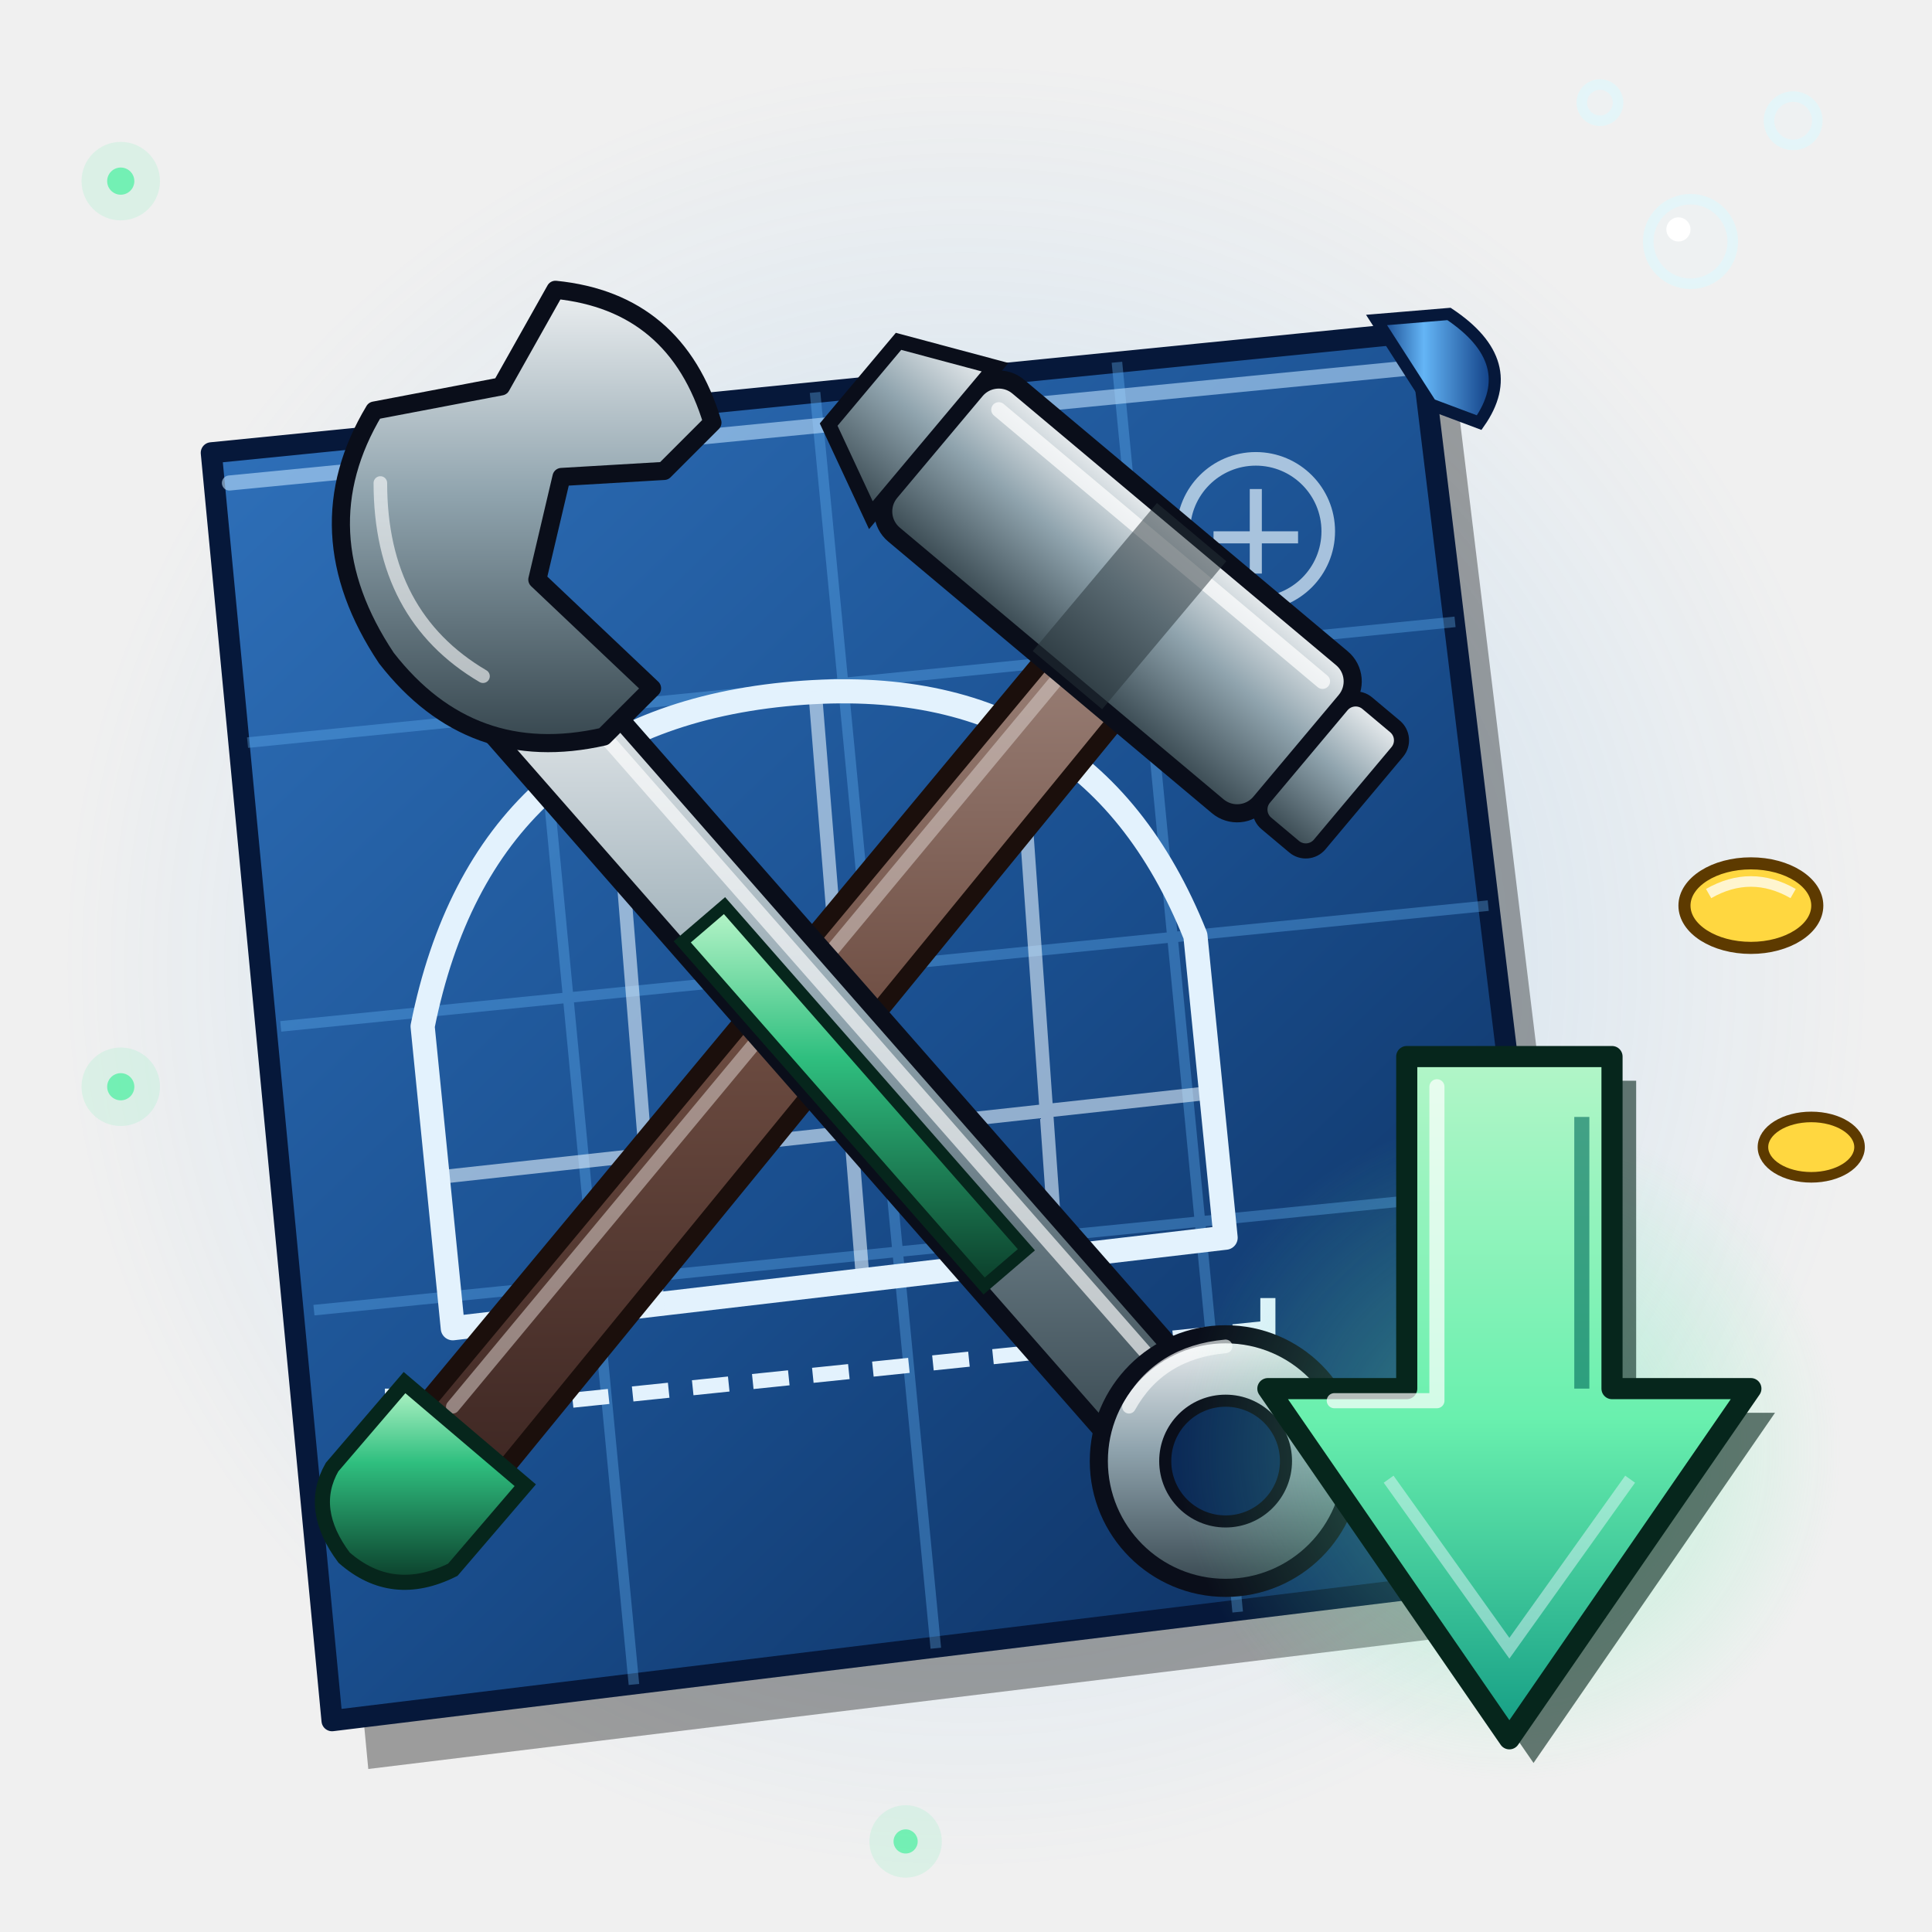
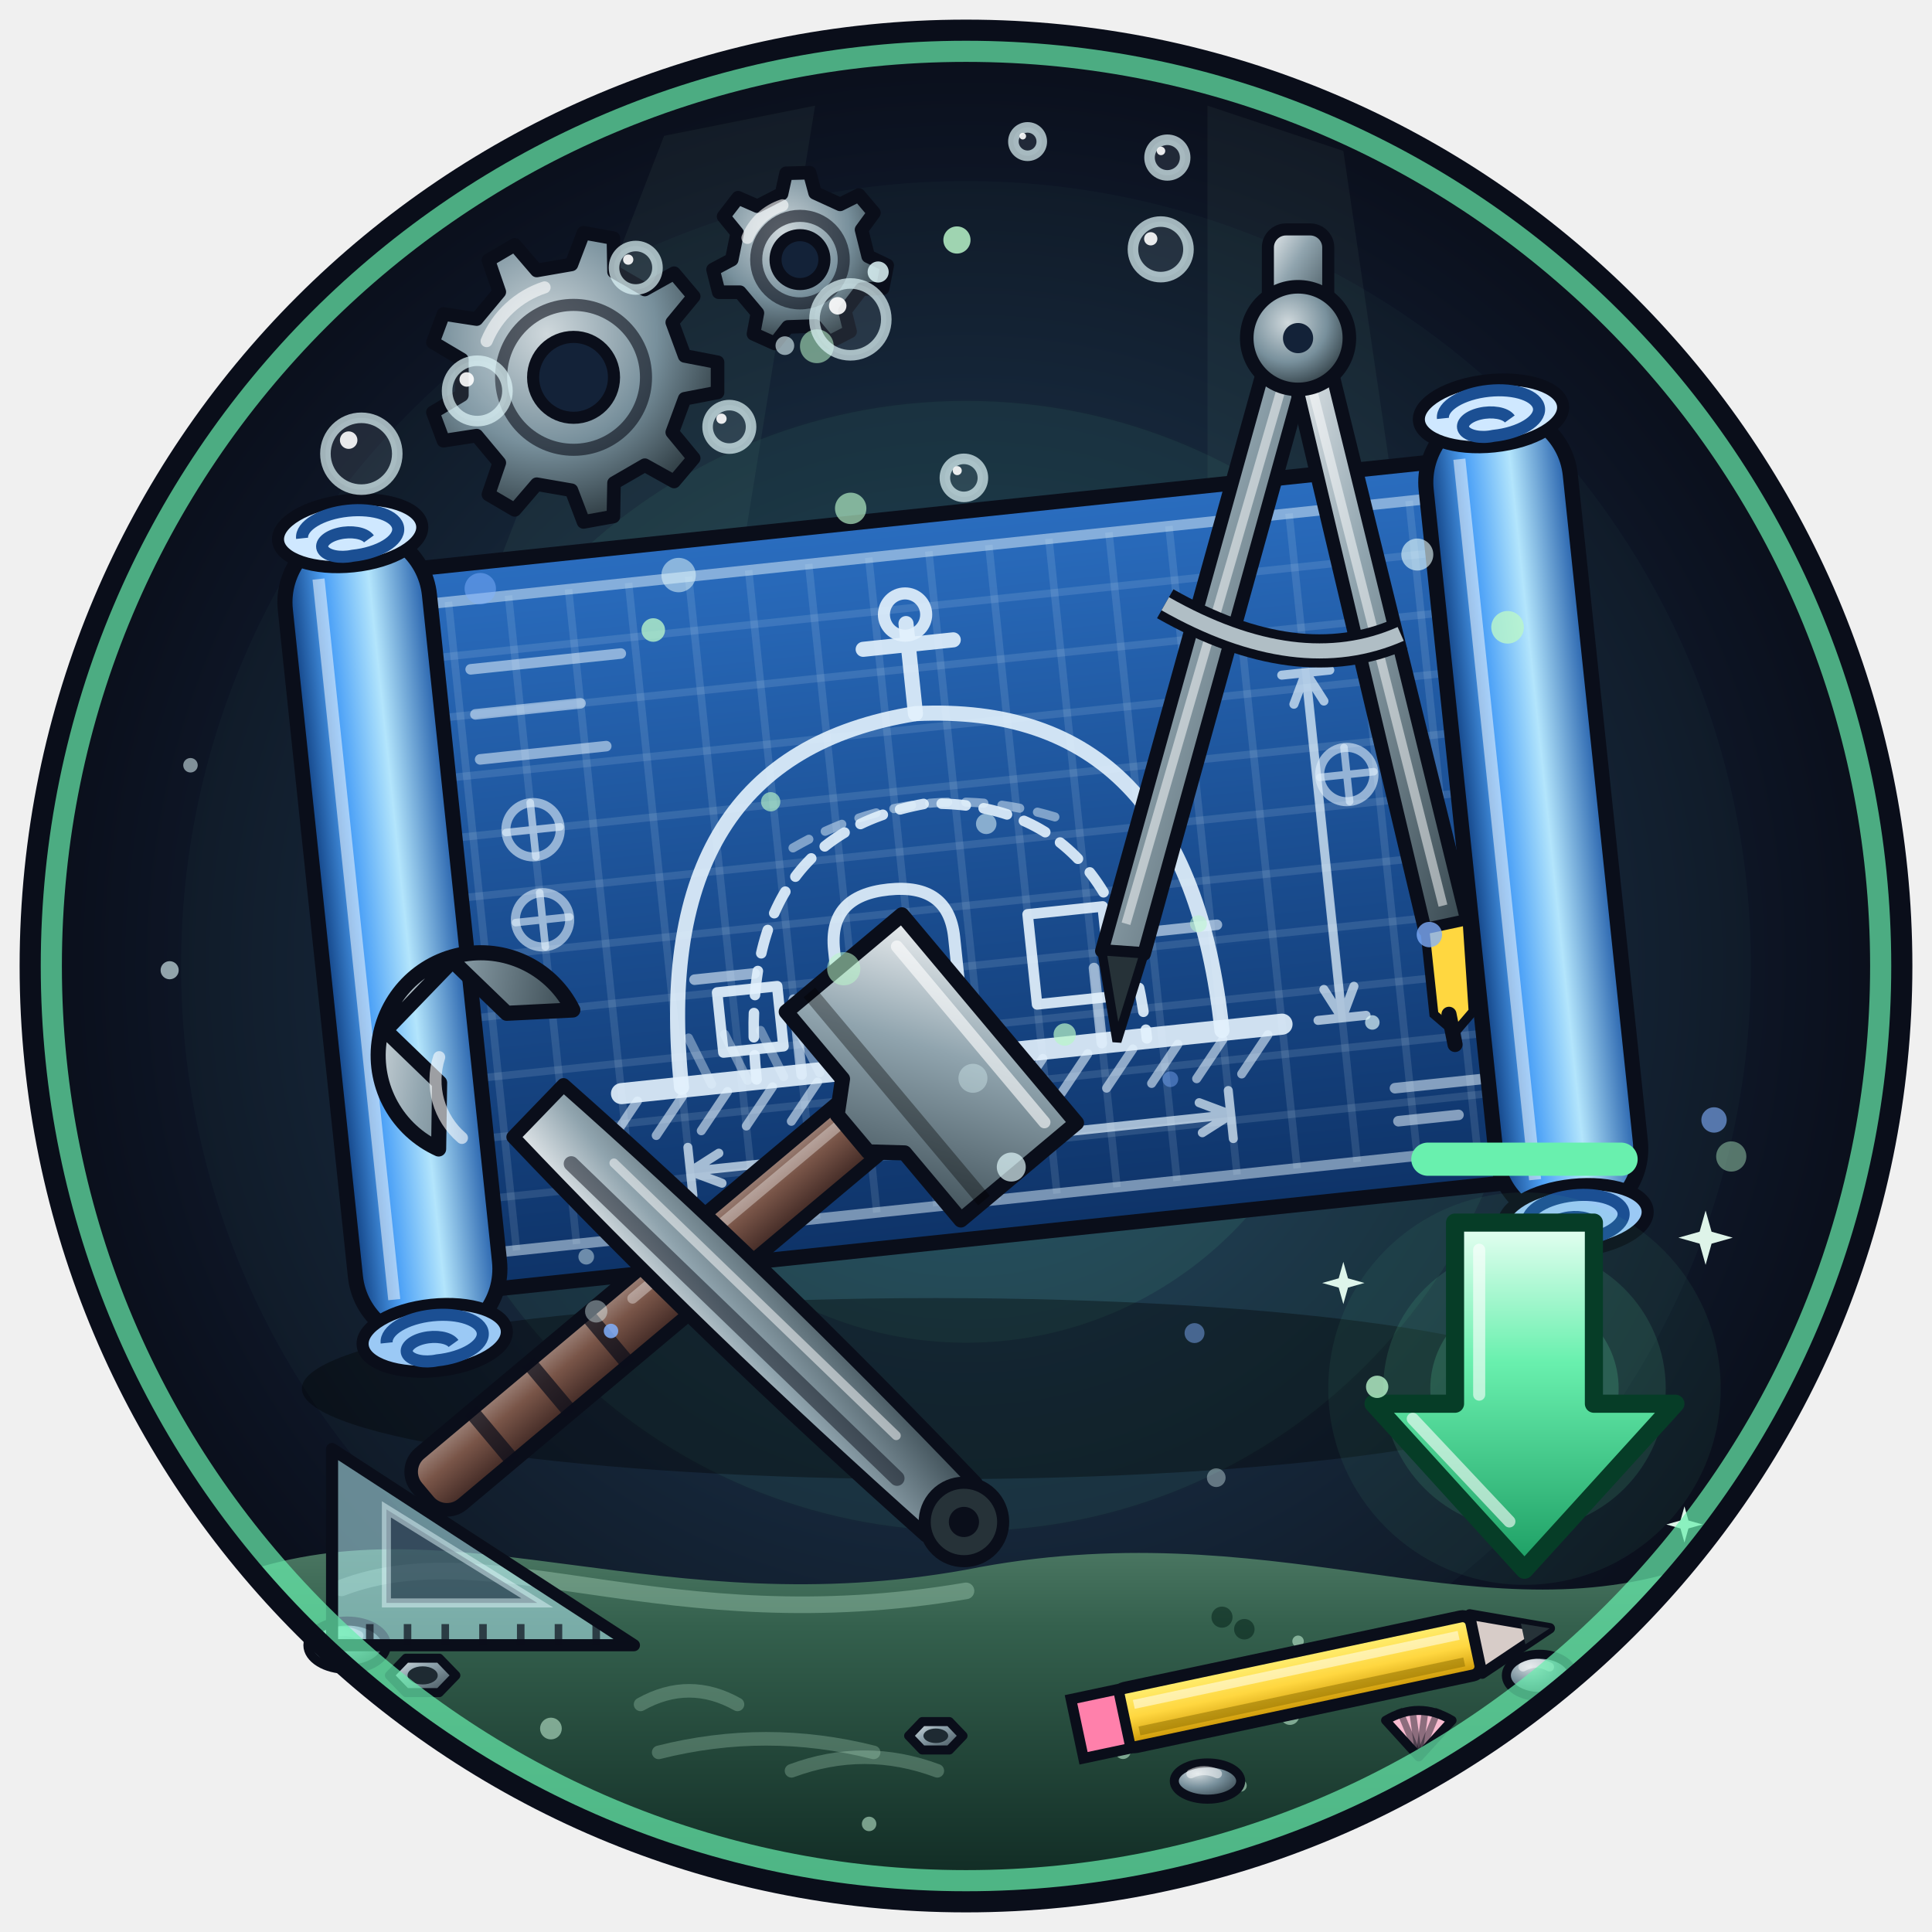
<svg xmlns="http://www.w3.org/2000/svg" viewBox="0 0 64 64">
  <defs>
-     <radialGradient id="r4bGlow" cx="32" cy="32" r="30" gradientUnits="userSpaceOnUse">
-       <stop offset="0" stop-color="#69F0AE" stop-opacity="0.28" />
-       <stop offset="0.6" stop-color="#42A5F5" stop-opacity="0.1" />
-       <stop offset="1" stop-color="#42A5F5" stop-opacity="0" />
+     <radialGradient id="r4bWater" cx="32" cy="32" r="31" gradientUnits="userSpaceOnUse">
+       <stop offset="0" stop-color="#1F3A5F" />
+       <stop offset="0.55" stop-color="#132238" />
+       <stop offset="1" stop-color="#0A0E1A" />
    </radialGradient>
-     <linearGradient id="r4bPaper" x1="8" y1="14" x2="50" y2="58" gradientUnits="userSpaceOnUse">
-       <stop offset="0" stop-color="#2E6FB8" />
-       <stop offset="0.5" stop-color="#1A4F8F" />
-       <stop offset="1" stop-color="#0B2A57" />
+     <linearGradient id="r4bSand" x1="0" y1="49" x2="0" y2="63" gradientUnits="userSpaceOnUse">
+       <stop offset="0" stop-color="#5E8A74" />
+       <stop offset="0.35" stop-color="#34604D" />
+       <stop offset="1" stop-color="#0E2721" />
+     </linearGradient>
+     <radialGradient id="r4bPeb" cx="0.35" cy="0.3" r="0.75">
+       <stop offset="0" stop-color="#CFD8DC" />
+       <stop offset="0.5" stop-color="#78909C" />
+       <stop offset="1" stop-color="#37474F" />
+     </radialGradient>
+     <linearGradient id="r4bSteel" x1="0" y1="0" x2="1" y2="1">
+       <stop offset="0" stop-color="#ECEFF1" />
+       <stop offset="0.4" stop-color="#90A4AE" />
+       <stop offset="1" stop-color="#37474F" />
+     </linearGradient>
+     <linearGradient id="r4bPaper" x1="0" y1="17" x2="0" y2="41" gradientUnits="userSpaceOnUse">
+       <stop offset="0" stop-color="#2A6DBF" />
+       <stop offset="0.5" stop-color="#1B4F93" />
+       <stop offset="1" stop-color="#0E3368" />
    </linearGradient>
    <linearGradient id="r4bRoll" x1="0" y1="0" x2="1" y2="0">
-       <stop offset="0" stop-color="#0D3A80" />
-       <stop offset="0.4" stop-color="#64B5F6" />
-       <stop offset="1" stop-color="#0D3A80" />
-     </linearGradient>
-     <linearGradient id="r4bSteel" x1="0" y1="0" x2="0" y2="1">
-       <stop offset="0" stop-color="#ECEFF1" />
-       <stop offset="0.45" stop-color="#90A4AE" />
-       <stop offset="1" stop-color="#37474F" />
-     </linearGradient>
-     <linearGradient id="r4bGrip" x1="0" y1="0" x2="0" y2="1">
-       <stop offset="0" stop-color="#B9F6CA" />
-       <stop offset="0.4" stop-color="#2FBF7F" />
-       <stop offset="1" stop-color="#0B3D2A" />
-     </linearGradient>
-     <linearGradient id="r4bHandle" x1="0" y1="0" x2="0" y2="1">
+       <stop offset="0" stop-color="#0D3A7A" />
+       <stop offset="0.3" stop-color="#4FA3F7" />
+       <stop offset="0.6" stop-color="#B3E5FC" />
+       <stop offset="1" stop-color="#1E5AA8" />
+     </linearGradient>
+     <linearGradient id="r4bPencil" x1="0" y1="0" x2="0" y2="1">
+       <stop offset="0" stop-color="#FFF176" />
+       <stop offset="0.5" stop-color="#FFD740" />
+       <stop offset="1" stop-color="#C79100" />
+     </linearGradient>
+     <radialGradient id="r4bGear" cx="0.4" cy="0.35" r="0.7">
+       <stop offset="0" stop-color="#CFD8DC" />
+       <stop offset="0.55" stop-color="#78909C" />
+       <stop offset="1" stop-color="#263238" />
+     </radialGradient>
+     <linearGradient id="r4bWood" x1="0" y1="0" x2="1" y2="0">
      <stop offset="0" stop-color="#A1887F" />
-       <stop offset="0.5" stop-color="#6D4C41" />
+       <stop offset="0.4" stop-color="#795548" />
      <stop offset="1" stop-color="#3E2723" />
    </linearGradient>
-     <linearGradient id="r4bArrow" x1="50" y1="34" x2="50" y2="60" gradientUnits="userSpaceOnUse">
-       <stop offset="0" stop-color="#B9F6CA" />
-       <stop offset="0.5" stop-color="#69F0AE" />
-       <stop offset="1" stop-color="#00897B" />
-     </linearGradient>
-     <radialGradient id="r4bArrowGlow" cx="50" cy="48" r="11" gradientUnits="userSpaceOnUse">
-       <stop offset="0" stop-color="#69F0AE" stop-opacity="0.45" />
-       <stop offset="1" stop-color="#69F0AE" stop-opacity="0" />
-     </radialGradient>
+     <linearGradient id="r4bArrow" x1="0" y1="0" x2="0" y2="1">
+       <stop offset="0" stop-color="#E8FFF3" />
+       <stop offset="0.4" stop-color="#69F0AE" />
+       <stop offset="1" stop-color="#1B9C62" />
+     </linearGradient>
  </defs>
-   <circle cx="32" cy="32" r="30" fill="url(#r4bGlow)" />
-   <g>
-     <path d="M7 15 L47 11 L52 52 L11 57 Z" fill="#000000" fill-opacity="0.35" transform="translate(1.2 1.6)" />
-     <path d="M7 15 L47 11 L52 52 L11 57 Z" fill="url(#r4bPaper)" stroke="#06183A" stroke-width="0.7" stroke-linejoin="round" />
-     <path d="M8.2 24.6 L48.2 20.6 M9.3 34 L49.3 30 M10.4 43.4 L50.4 39.4 M17 14 L21 55.8 M27 13 L31 54.6 M37 12 L41 53.4" stroke="#64B5F6" stroke-opacity="0.35" stroke-width="0.35" />
-     <path d="M7.6 16 L46.6 12.2" stroke="#BBDEFB" stroke-opacity="0.6" stroke-width="0.5" stroke-linecap="round" />
-     <path d="M15 44 L14 34 Q16 24 26 23 Q36 22 39.6 31 L40.6 41 Z" fill="none" stroke="#E3F2FD" stroke-width="0.8" stroke-linejoin="round" />
-     <path d="M14.5 39 L40.1 36.2 M27 22.9 L28.6 42.6 M20.4 26 L21.8 43.4 M33.8 24.6 L35 41.6" fill="none" stroke="#E3F2FD" stroke-opacity="0.6" stroke-width="0.45" />
-     <path d="M13 47 L42 44" stroke="#E3F2FD" stroke-width="0.5" stroke-dasharray="1.2 0.8" />
-     <path d="M13 46 V48 M42 43 V45" stroke="#E3F2FD" stroke-width="0.5" />
-     <circle cx="41.6" cy="17.6" r="2.4" fill="none" stroke="#E3F2FD" stroke-opacity="0.7" stroke-width="0.45" />
-     <path d="M40.2 17.8 H43 M41.6 16.2 V19" stroke="#E3F2FD" stroke-opacity="0.7" stroke-width="0.4" />
-     <path d="M45.6 10.6 L48 10.4 Q50.4 12 49 14 L47.4 13.4 Z" fill="url(#r4bRoll)" stroke="#06183A" stroke-width="0.4" />
-   </g>
-   <g>
-     <path d="M14 46.6 L36.6 19.4 L39 21.4 L16.6 48.8 Z" fill="url(#r4bHandle)" stroke="#1B0F0C" stroke-width="0.6" stroke-linejoin="round" />
-     <path d="M15 46.6 L36.6 20.6" stroke="#D7CCC8" stroke-opacity="0.55" stroke-width="0.45" stroke-linecap="round" />
-     <path d="M13.4 45.8 L17.4 49.2 L15 52 Q13 53 11.4 51.6 Q10.2 50 11 48.6 Z" fill="url(#r4bGrip)" stroke="#06261C" stroke-width="0.5" />
-     <g transform="translate(37.8 20.4) rotate(40)">
-       <rect x="-9" y="-3.2" width="16" height="6.4" rx="1" fill="url(#r4bSteel)" stroke="#0A0E1A" stroke-width="0.6" />
-       <path d="M-9 -3.2 L-12 -1.8 V1.8 L-9 3.2 Z" fill="url(#r4bSteel)" stroke="#0A0E1A" stroke-width="0.5" />
-       <path d="M-8 -2.2 H6" stroke="#FFFFFF" stroke-opacity="0.7" stroke-width="0.5" stroke-linecap="round" />
-       <rect x="-2" y="-3.2" width="3" height="6.4" fill="#263238" fill-opacity="0.5" />
-       <rect x="7" y="-2.6" width="2.4" height="5.2" rx="0.6" fill="url(#r4bSteel)" stroke="#0A0E1A" stroke-width="0.5" />
-     </g>
-   </g>
-   <g>
-     <path d="M18.6 21.6 L40 46 L37.4 48.4 L16 24 Z" fill="url(#r4bSteel)" stroke="#0A0E1A" stroke-width="0.6" stroke-linejoin="round" />
-     <path d="M18.8 23 L39 46" stroke="#FFFFFF" stroke-opacity="0.65" stroke-width="0.45" stroke-linecap="round" />
-     <path d="M24 30 L34 41.4 L32.6 42.6 L22.6 31.2 Z" fill="url(#r4bGrip)" stroke="#06261C" stroke-width="0.4" />
-     <path d="M12.4 13.6 Q10 17.6 12.8 21.8 Q15.6 25.4 20 24.4 L21.6 22.8 L17.8 19.2 L18.6 15.8 L22 15.6 L23.6 14 Q22.4 10 18.4 9.6 L16.6 12.8 Z" fill="url(#r4bSteel)" stroke="#0A0E1A" stroke-width="0.6" stroke-linejoin="round" />
-     <path d="M12.6 16 Q12.6 20.4 16 22.4" fill="none" stroke="#FFFFFF" stroke-opacity="0.6" stroke-width="0.45" stroke-linecap="round" />
-     <circle cx="40.6" cy="48.4" r="4.2" fill="url(#r4bSteel)" stroke="#0A0E1A" stroke-width="0.6" />
-     <circle cx="40.6" cy="48.4" r="2" fill="#0B2A57" stroke="#0A0E1A" stroke-width="0.4" />
-     <path d="M37.4 46.6 Q38.4 44.8 40.6 44.6" fill="none" stroke="#FFFFFF" stroke-opacity="0.65" stroke-width="0.45" stroke-linecap="round" />
-   </g>
-   <g>
-     <circle cx="50" cy="48" r="11" fill="url(#r4bArrowGlow)" />
-     <path d="M46.6 35 H53.4 V46 H58 L50 57.6 L42 46 H46.6 Z" fill="#06261C" transform="translate(0.8 0.8)" fill-opacity="0.6" />
-     <path d="M46.6 35 H53.4 V46 H58 L50 57.6 L42 46 H46.6 Z" fill="url(#r4bArrow)" stroke="#06261C" stroke-width="0.7" stroke-linejoin="round" />
-     <path d="M47.6 36 V46.4 H44.2" fill="none" stroke="#FFFFFF" stroke-opacity="0.7" stroke-width="0.5" stroke-linecap="round" stroke-linejoin="round" />
-     <path d="M52.4 37 V46" stroke="#00695C" stroke-opacity="0.6" stroke-width="0.5" />
-     <path d="M46 49 L50 54.6 L54 49" fill="none" stroke="#E0F7FA" stroke-opacity="0.5" stroke-width="0.4" />
-   </g>
-   <g>
-     <ellipse cx="58" cy="30" rx="2.2" ry="1.4" fill="#FFD740" stroke="#5D3A00" stroke-width="0.4" />
-     <path d="M56.6 29.6 Q58 28.8 59.4 29.6" fill="none" stroke="#FFFFFF" stroke-opacity="0.75" stroke-width="0.35" />
-     <ellipse cx="60" cy="38" rx="1.6" ry="1" fill="#FFD740" stroke="#5D3A00" stroke-width="0.35" />
-   </g>
-   <g fill="#69F0AE">
-     <circle cx="4" cy="6" r="1.3" fill-opacity="0.15" />
-     <circle cx="4" cy="6" r="0.45" fill-opacity="0.9" />
-     <circle cx="4" cy="36" r="1.3" fill-opacity="0.15" />
-     <circle cx="4" cy="36" r="0.45" fill-opacity="0.9" />
-     <circle cx="30" cy="61" r="1.2" fill-opacity="0.15" />
-     <circle cx="30" cy="61" r="0.4" fill-opacity="0.9" />
-   </g>
-   <g fill="#E0F7FA" fill-opacity="0.12" stroke="#E0F7FA" stroke-width="0.35" stroke-opacity="0.75">
-     <circle cx="56" cy="8" r="1.4" />
-     <circle cx="59.4" cy="4" r="0.8" />
-     <circle cx="53" cy="3.4" r="0.6" />
-   </g>
-   <circle cx="55.6" cy="7.6" r="0.4" fill="#FFFFFF" />
+   <circle cx="32" cy="32" r="31" fill="url(#r4bWater)" />
+   <g fill="#B9F6CA" fill-opacity="0.05">
+     <path d="M22 4.5 L27 3.5 L24 22 L16 20 Z" />
+     <path d="M40 3.5 L44.5 5 L47 22 L40 22 Z" />
+   </g>
+   <g>
+     <circle cx="32" cy="32" r="26" fill="#69F0AE" fill-opacity="0.03" />
+     <circle cx="32" cy="32" r="18.72" fill="#69F0AE" fill-opacity="0.06" />
+     <circle cx="32" cy="32" r="12.48" fill="#69F0AE" fill-opacity="0.08" />
+     <circle cx="32" cy="32" r="7.28" fill="#69F0AE" fill-opacity="0.11" />
+   </g>
+   <g>
+     <path d="M8.31 52 C15.31 49.8 22 53.8 32 52 C42 50 48.69 54.2 55.69 52 A31 31 0 0 1 8.31 52 Z" fill="url(#r4bSand)" />
+     <path d="M11.31 52.6 C16.31 50.7 22 54.4 32 52.7" fill="none" stroke="#C8F5D8" stroke-opacity="0.3" stroke-width="0.55" stroke-linecap="round" />
+     <path d="M41.91 55.1 Q44.2 54.2 46.49 55.1" fill="none" stroke="#06231B" stroke-opacity="0.5" stroke-width="0.45" stroke-linecap="round" />
+     <path d="M21.82 58.05 Q25.38 57.15 28.94 58.05" fill="none" stroke="#C8F5D8" stroke-opacity="0.25" stroke-width="0.45" stroke-linecap="round" />
+     <path d="M21.22 56.46 Q22.83 55.56 24.43 56.46" fill="none" stroke="#C8F5D8" stroke-opacity="0.25" stroke-width="0.45" stroke-linecap="round" />
+     <path d="M26.22 58.66 Q28.64 57.76 31.05 58.66" fill="none" stroke="#C8F5D8" stroke-opacity="0.25" stroke-width="0.45" stroke-linecap="round" />
+     <circle cx="43" cy="54.37" r="0.19" fill="#C8F5D8" fill-opacity="0.55" />
+     <circle cx="41.22" cy="53.97" r="0.34" fill="#06231B" fill-opacity="0.55" />
+     <circle cx="41.96" cy="55.43" r="0.27" fill="#06231B" fill-opacity="0.55" />
+     <circle cx="28.79" cy="60.42" r="0.24" fill="#C8F5D8" fill-opacity="0.55" />
+     <circle cx="18.25" cy="57.26" r="0.36" fill="#C8F5D8" fill-opacity="0.55" />
+     <circle cx="40.48" cy="53.57" r="0.35" fill="#06231B" fill-opacity="0.55" />
+     <circle cx="42.73" cy="56.83" r="0.31" fill="#C8F5D8" fill-opacity="0.55" />
+     <circle cx="41.1" cy="59.15" r="0.2" fill="#C8F5D8" fill-opacity="0.55" />
+     <circle cx="43.47" cy="55.5" r="0.28" fill="#06231B" fill-opacity="0.55" />
+     <circle cx="37.2" cy="58.01" r="0.26" fill="#C8F5D8" fill-opacity="0.55" />
+     <ellipse cx="11.5" cy="54.5" rx="1.3" ry="0.8" fill="url(#r4bPeb)" stroke="#0A0E1A" stroke-width="0.3" />
+     <path d="M10.85 54.18 q0.52 -0.28 1.04 0" fill="none" stroke="#FFFFFF" stroke-opacity="0.5" stroke-width="0.3" stroke-linecap="round" />
+     <ellipse cx="40" cy="59" rx="1.1" ry="0.6" fill="url(#r4bPeb)" stroke="#0A0E1A" stroke-width="0.3" />
+     <path d="M39.45 58.76 q0.44 -0.21 0.88 0" fill="none" stroke="#FFFFFF" stroke-opacity="0.5" stroke-width="0.3" stroke-linecap="round" />
+     <ellipse cx="51" cy="55.5" rx="1.1" ry="0.7" fill="url(#r4bPeb)" stroke="#0A0E1A" stroke-width="0.3" />
+     <path d="M50.45 55.22 q0.44 -0.24 0.88 0" fill="none" stroke="#FFFFFF" stroke-opacity="0.5" stroke-width="0.3" stroke-linecap="round" />
+     <path d="M47 58.2 L45.9 56.99 Q47 56.33 48.1 56.99 Z" fill="#F8BBD0" stroke="#0A0E1A" stroke-width="0.3" stroke-linejoin="round" />
+     <path d="M47 58.2 L46.34 56.61" stroke="#0A0E1A" stroke-opacity="0.45" stroke-width="0.22" />
+     <path d="M47 58.2 L46.78 56.61" stroke="#0A0E1A" stroke-opacity="0.45" stroke-width="0.22" />
+     <path d="M47 58.2 L47.22 56.61" stroke="#0A0E1A" stroke-opacity="0.45" stroke-width="0.22" />
+     <path d="M47 58.2 L47.66 56.61" stroke="#0A0E1A" stroke-opacity="0.45" stroke-width="0.22" />
+     <path d="M15.1 55.5 L14.55 56.07 L13.45 56.07 L12.9 55.5 L13.45 54.93 L14.55 54.93 Z" fill="url(#r4bSteel)" stroke="#0A0E1A" stroke-width="0.3" stroke-linejoin="round" />
+     <ellipse cx="14" cy="55.5" rx="0.5" ry="0.3" fill="#1E2A32" />
+     <path d="M31.9 57.5 L31.45 57.97 L30.55 57.97 L30.1 57.5 L30.55 57.03 L31.45 57.03 Z" fill="url(#r4bSteel)" stroke="#0A0E1A" stroke-width="0.3" stroke-linejoin="round" />
+     <ellipse cx="31" cy="57.5" rx="0.41" ry="0.24" fill="#1E2A32" />
+     <path d="M47 55 L46.5 55.52 L45.5 55.52 L45 55 L45.5 54.48 L46.5 54.48 Z" fill="url(#r4bSteel)" stroke="#0A0E1A" stroke-width="0.3" stroke-linejoin="round" />
+     <ellipse cx="46" cy="55" rx="0.45" ry="0.27" fill="#1E2A32" />
+   </g>
+   <g>
+     <ellipse cx="31" cy="46" rx="21" ry="3" fill="#000000" fill-opacity="0.35" />
+   </g>
+   <g>
+     <rect x="13" y="17" width="38" height="24" fill="url(#r4bPaper)" stroke="#0A0E1A" stroke-width="0.5" transform="rotate(-6 32 30)" />
+     <rect x="14.2" y="18.2" width="35.6" height="21.6" fill="none" stroke="#E3F2FD" stroke-opacity="0.5" stroke-width="0.35" transform="rotate(-6 32 30)" />
+     <path d="M16 18.2 V39.8" stroke="#E3F2FD" stroke-opacity="0.12" stroke-width="0.25" transform="rotate(-6 32 30)" />
+     <path d="M18 18.2 V39.8" stroke="#E3F2FD" stroke-opacity="0.12" stroke-width="0.25" transform="rotate(-6 32 30)" />
+     <path d="M20 18.2 V39.8" stroke="#E3F2FD" stroke-opacity="0.12" stroke-width="0.25" transform="rotate(-6 32 30)" />
+     <path d="M22 18.2 V39.8" stroke="#E3F2FD" stroke-opacity="0.12" stroke-width="0.25" transform="rotate(-6 32 30)" />
+     <path d="M24 18.2 V39.8" stroke="#E3F2FD" stroke-opacity="0.12" stroke-width="0.25" transform="rotate(-6 32 30)" />
+     <path d="M26 18.2 V39.8" stroke="#E3F2FD" stroke-opacity="0.12" stroke-width="0.25" transform="rotate(-6 32 30)" />
+     <path d="M28 18.2 V39.8" stroke="#E3F2FD" stroke-opacity="0.12" stroke-width="0.25" transform="rotate(-6 32 30)" />
+     <path d="M30 18.2 V39.8" stroke="#E3F2FD" stroke-opacity="0.12" stroke-width="0.25" transform="rotate(-6 32 30)" />
+     <path d="M32 18.2 V39.8" stroke="#E3F2FD" stroke-opacity="0.12" stroke-width="0.25" transform="rotate(-6 32 30)" />
+     <path d="M34 18.2 V39.8" stroke="#E3F2FD" stroke-opacity="0.12" stroke-width="0.25" transform="rotate(-6 32 30)" />
+     <path d="M36 18.2 V39.8" stroke="#E3F2FD" stroke-opacity="0.12" stroke-width="0.25" transform="rotate(-6 32 30)" />
+     <path d="M38 18.2 V39.8" stroke="#E3F2FD" stroke-opacity="0.12" stroke-width="0.25" transform="rotate(-6 32 30)" />
+     <path d="M40 18.2 V39.8" stroke="#E3F2FD" stroke-opacity="0.12" stroke-width="0.25" transform="rotate(-6 32 30)" />
+     <path d="M42 18.2 V39.8" stroke="#E3F2FD" stroke-opacity="0.12" stroke-width="0.25" transform="rotate(-6 32 30)" />
+     <path d="M44 18.2 V39.8" stroke="#E3F2FD" stroke-opacity="0.12" stroke-width="0.25" transform="rotate(-6 32 30)" />
+     <path d="M46 18.2 V39.8" stroke="#E3F2FD" stroke-opacity="0.12" stroke-width="0.25" transform="rotate(-6 32 30)" />
+     <path d="M48 18.2 V39.8" stroke="#E3F2FD" stroke-opacity="0.12" stroke-width="0.25" transform="rotate(-6 32 30)" />
+     <path d="M14.2 20 H49.8" stroke="#E3F2FD" stroke-opacity="0.12" stroke-width="0.25" transform="rotate(-6 32 30)" />
+     <path d="M14.2 22 H49.8" stroke="#E3F2FD" stroke-opacity="0.12" stroke-width="0.25" transform="rotate(-6 32 30)" />
+     <path d="M14.2 24 H49.8" stroke="#E3F2FD" stroke-opacity="0.12" stroke-width="0.25" transform="rotate(-6 32 30)" />
+     <path d="M14.2 26 H49.8" stroke="#E3F2FD" stroke-opacity="0.12" stroke-width="0.25" transform="rotate(-6 32 30)" />
+     <path d="M14.2 28 H49.8" stroke="#E3F2FD" stroke-opacity="0.12" stroke-width="0.25" transform="rotate(-6 32 30)" />
+     <path d="M14.2 30 H49.8" stroke="#E3F2FD" stroke-opacity="0.12" stroke-width="0.25" transform="rotate(-6 32 30)" />
+     <path d="M14.2 32 H49.8" stroke="#E3F2FD" stroke-opacity="0.12" stroke-width="0.25" transform="rotate(-6 32 30)" />
+     <path d="M14.2 34 H49.8" stroke="#E3F2FD" stroke-opacity="0.12" stroke-width="0.25" transform="rotate(-6 32 30)" />
+     <path d="M14.2 36 H49.8" stroke="#E3F2FD" stroke-opacity="0.12" stroke-width="0.25" transform="rotate(-6 32 30)" />
+     <path d="M14.2 38 H49.8" stroke="#E3F2FD" stroke-opacity="0.12" stroke-width="0.25" transform="rotate(-6 32 30)" />
+     <path d="M20 35 H42" fill="none" stroke="#E3F2FD" stroke-opacity="0.9" stroke-width="0.7" stroke-linecap="round" stroke-linejoin="round" transform="rotate(-6 32 30)" />
+     <path d="M22 35 Q22 24 31 23.5 Q40 24 40 35" fill="none" stroke="#E3F2FD" stroke-opacity="0.9" stroke-width="0.5" stroke-linecap="round" stroke-linejoin="round" transform="rotate(-6 32 30)" />
+     <path d="M24.5 35 Q24.5 27 31 26.5 Q37.5 27 37.5 35" fill="none" stroke="#E3F2FD" stroke-opacity="0.9" stroke-width="0.35" stroke-linecap="round" stroke-linejoin="round" transform="rotate(-6 32 30)" stroke-dasharray="0.8 0.6" />
+     <path d="M31 23.5 V20.5 M29.5 21.2 H32.5" fill="none" stroke="#E3F2FD" stroke-opacity="0.9" stroke-width="0.5" stroke-linecap="round" stroke-linejoin="round" transform="rotate(-6 32 30)" />
+     <circle cx="31" cy="20.2" r="0.7" fill="none" stroke="#E3F2FD" stroke-opacity="0.9" stroke-width="0.4" transform="rotate(-6 32 30)" />
+     <path d="M27.5 35 V31 Q27.5 29.2 29.5 29.2 Q31.5 29.2 31.5 31 V35" fill="none" stroke="#E3F2FD" stroke-opacity="0.9" stroke-width="0.4" stroke-linecap="round" stroke-linejoin="round" transform="rotate(-6 32 30)" />
+     <path d="M34 30.5 h2.5 v3 h-2.5 Z M23.5 32 h2 v2 h-2 Z" fill="none" stroke="#E3F2FD" stroke-opacity="0.9" stroke-width="0.35" stroke-linecap="round" stroke-linejoin="round" transform="rotate(-6 32 30)" />
+     <path d="M20.5 35.3 l-1 1.2" fill="none" stroke="#E3F2FD" stroke-opacity="0.6" stroke-width="0.3" stroke-linecap="round" stroke-linejoin="round" transform="rotate(-6 32 30)" />
+     <path d="M22 35.3 l-1 1.2" fill="none" stroke="#E3F2FD" stroke-opacity="0.6" stroke-width="0.3" stroke-linecap="round" stroke-linejoin="round" transform="rotate(-6 32 30)" />
+     <path d="M23.5 35.3 l-1 1.2" fill="none" stroke="#E3F2FD" stroke-opacity="0.6" stroke-width="0.3" stroke-linecap="round" stroke-linejoin="round" transform="rotate(-6 32 30)" />
+     <path d="M25 35.3 l-1 1.2" fill="none" stroke="#E3F2FD" stroke-opacity="0.6" stroke-width="0.3" stroke-linecap="round" stroke-linejoin="round" transform="rotate(-6 32 30)" />
+     <path d="M26.5 35.3 l-1 1.2" fill="none" stroke="#E3F2FD" stroke-opacity="0.6" stroke-width="0.3" stroke-linecap="round" stroke-linejoin="round" transform="rotate(-6 32 30)" />
+     <path d="M28 35.3 l-1 1.2" fill="none" stroke="#E3F2FD" stroke-opacity="0.6" stroke-width="0.3" stroke-linecap="round" stroke-linejoin="round" transform="rotate(-6 32 30)" />
+     <path d="M29.5 35.3 l-1 1.2" fill="none" stroke="#E3F2FD" stroke-opacity="0.6" stroke-width="0.3" stroke-linecap="round" stroke-linejoin="round" transform="rotate(-6 32 30)" />
+     <path d="M31 35.3 l-1 1.2" fill="none" stroke="#E3F2FD" stroke-opacity="0.6" stroke-width="0.3" stroke-linecap="round" stroke-linejoin="round" transform="rotate(-6 32 30)" />
+     <path d="M32.5 35.3 l-1 1.2" fill="none" stroke="#E3F2FD" stroke-opacity="0.6" stroke-width="0.3" stroke-linecap="round" stroke-linejoin="round" transform="rotate(-6 32 30)" />
+     <path d="M34 35.3 l-1 1.2" fill="none" stroke="#E3F2FD" stroke-opacity="0.6" stroke-width="0.3" stroke-linecap="round" stroke-linejoin="round" transform="rotate(-6 32 30)" />
+     <path d="M35.5 35.3 l-1 1.2" fill="none" stroke="#E3F2FD" stroke-opacity="0.6" stroke-width="0.3" stroke-linecap="round" stroke-linejoin="round" transform="rotate(-6 32 30)" />
+     <path d="M37 35.3 l-1 1.2" fill="none" stroke="#E3F2FD" stroke-opacity="0.6" stroke-width="0.3" stroke-linecap="round" stroke-linejoin="round" transform="rotate(-6 32 30)" />
+     <path d="M38.5 35.3 l-1 1.2" fill="none" stroke="#E3F2FD" stroke-opacity="0.6" stroke-width="0.3" stroke-linecap="round" stroke-linejoin="round" transform="rotate(-6 32 30)" />
+     <path d="M40 35.3 l-1 1.2" fill="none" stroke="#E3F2FD" stroke-opacity="0.6" stroke-width="0.3" stroke-linecap="round" stroke-linejoin="round" transform="rotate(-6 32 30)" />
+     <path d="M41.5 35.3 l-1 1.2" fill="none" stroke="#E3F2FD" stroke-opacity="0.6" stroke-width="0.3" stroke-linecap="round" stroke-linejoin="round" transform="rotate(-6 32 30)" />
+     <path d="M22 37.8 H40 M22 37 V38.6 M40 37 V38.6 M22 37.8 l1 -0.5 M22 37.8 l1 0.5 M40 37.8 l-1 -0.5 M40 37.8 l-1 0.5" fill="none" stroke="#E3F2FD" stroke-opacity="0.7" stroke-width="0.3" stroke-linecap="round" stroke-linejoin="round" transform="rotate(-6 32 30)" />
+     <path d="M44 23.5 V35 M43.2 23.5 H44.8 M43.2 35 H44.8 M44 23.5 l-0.5 1 M44 23.5 l0.5 1 M44 35 l-0.5 -1 M44 35 l0.5 -1" fill="none" stroke="#E3F2FD" stroke-opacity="0.7" stroke-width="0.3" stroke-linecap="round" stroke-linejoin="round" transform="rotate(-6 32 30)" />
+     <path d="M16.5 20.5 h5 M16.5 22 h3.5 M16.5 23.5 h4.2" fill="none" stroke="#E3F2FD" stroke-opacity="0.55" stroke-width="0.35" stroke-linecap="round" stroke-linejoin="round" transform="rotate(-6 32 30)" />
+     <path d="M45.5 37.5 h3 M45.5 38.6 h2" fill="none" stroke="#E3F2FD" stroke-opacity="0.55" stroke-width="0.35" stroke-linecap="round" stroke-linejoin="round" transform="rotate(-6 32 30)" />
+     <path d="M26 35 V32.5 M36 35 V32.5 M22.8 31.5 h2 M38.2 31.5 h2" fill="none" stroke="#E3F2FD" stroke-opacity="0.6" stroke-width="0.35" stroke-linecap="round" stroke-linejoin="round" transform="rotate(-6 32 30)" />
+     <path d="M26.5 27.5 Q31 25.5 35.5 27.5" fill="none" stroke="#E3F2FD" stroke-opacity="0.5" stroke-width="0.3" stroke-linecap="round" stroke-linejoin="round" transform="rotate(-6 32 30)" stroke-dasharray="0.6 0.6" />
+     <circle cx="18" cy="26" r="0.9" fill="none" stroke="#E3F2FD" stroke-opacity="0.6" stroke-width="0.3" transform="rotate(-6 32 30)" />
+     <path d="M17.1 26 H18.9 M18 25.1 V26.9" fill="none" stroke="#E3F2FD" stroke-opacity="0.6" stroke-width="0.25" stroke-linecap="round" stroke-linejoin="round" transform="rotate(-6 32 30)" />
+     <circle cx="18" cy="29" r="0.9" fill="none" stroke="#E3F2FD" stroke-opacity="0.6" stroke-width="0.3" transform="rotate(-6 32 30)" />
+     <path d="M17.1 29 H18.9 M18 28.1 V29.9" fill="none" stroke="#E3F2FD" stroke-opacity="0.6" stroke-width="0.25" stroke-linecap="round" stroke-linejoin="round" transform="rotate(-6 32 30)" />
+     <circle cx="45" cy="27" r="0.9" fill="none" stroke="#E3F2FD" stroke-opacity="0.6" stroke-width="0.3" transform="rotate(-6 32 30)" />
+     <path d="M44.1 27 H45.9 M45 26.1 V27.9" fill="none" stroke="#E3F2FD" stroke-opacity="0.6" stroke-width="0.25" stroke-linecap="round" stroke-linejoin="round" transform="rotate(-6 32 30)" />
+     <path d="M23 35 l-0.6 -1.6" fill="none" stroke="#E3F2FD" stroke-opacity="0.4" stroke-width="0.3" stroke-linecap="round" stroke-linejoin="round" transform="rotate(-6 32 30)" />
+     <path d="M24.2 35 l-0.6 -1.6" fill="none" stroke="#E3F2FD" stroke-opacity="0.4" stroke-width="0.3" stroke-linecap="round" stroke-linejoin="round" transform="rotate(-6 32 30)" />
+     <path d="M25.4 35 l-0.6 -1.6" fill="none" stroke="#E3F2FD" stroke-opacity="0.4" stroke-width="0.3" stroke-linecap="round" stroke-linejoin="round" transform="rotate(-6 32 30)" />
+     <path d="M26.6 35 l-0.6 -1.6" fill="none" stroke="#E3F2FD" stroke-opacity="0.4" stroke-width="0.3" stroke-linecap="round" stroke-linejoin="round" transform="rotate(-6 32 30)" />
+     <path d="M27.8 35 l-0.6 -1.6" fill="none" stroke="#E3F2FD" stroke-opacity="0.4" stroke-width="0.3" stroke-linecap="round" stroke-linejoin="round" transform="rotate(-6 32 30)" />
+     <path d="M29 35 l-0.6 -1.6" fill="none" stroke="#E3F2FD" stroke-opacity="0.4" stroke-width="0.3" stroke-linecap="round" stroke-linejoin="round" transform="rotate(-6 32 30)" />
+     <path d="M30.2 35 l-0.6 -1.6" fill="none" stroke="#E3F2FD" stroke-opacity="0.4" stroke-width="0.3" stroke-linecap="round" stroke-linejoin="round" transform="rotate(-6 32 30)" />
+     <rect x="10.6" y="15.5" width="4.8" height="27" rx="2.4" fill="url(#r4bRoll)" stroke="#0A0E1A" stroke-width="0.5" transform="rotate(-6 32 30)" />
+     <path d="M11.8 17 V41" fill="none" stroke="#FFFFFF" stroke-opacity="0.5" stroke-width="0.4" transform="rotate(-6 32 30)" />
+     <ellipse cx="13" cy="15.6" rx="2.4" ry="1.1" fill="#CFE8FF" stroke="#0A0E1A" stroke-width="0.4" transform="rotate(-6 32 30)" />
+     <path d="M13 15.6 m-1.6 0 a1.6 0.75 0 1 1 1.6 0.75 a0.8 0.4 0 1 1 0.6 -0.5" fill="none" stroke="#1B4F93" stroke-width="0.4" transform="rotate(-6 32 30)" />
+     <ellipse cx="13" cy="42.4" rx="2.4" ry="1.1" fill="#9BC9F5" stroke="#0A0E1A" stroke-width="0.4" transform="rotate(-6 32 30)" />
+     <path d="M13 42.4 m-1.6 0 a1.6 0.75 0 1 1 1.6 0.75 a0.8 0.4 0 1 1 0.6 -0.5" fill="none" stroke="#1B4F93" stroke-width="0.4" transform="rotate(-6 32 30)" />
+     <rect x="48.6" y="15.5" width="4.8" height="27" rx="2.4" fill="url(#r4bRoll)" stroke="#0A0E1A" stroke-width="0.5" transform="rotate(-6 32 30)" />
+     <path d="M49.8 17 V41" fill="none" stroke="#FFFFFF" stroke-opacity="0.5" stroke-width="0.4" transform="rotate(-6 32 30)" />
+     <ellipse cx="51" cy="15.6" rx="2.4" ry="1.1" fill="#CFE8FF" stroke="#0A0E1A" stroke-width="0.4" transform="rotate(-6 32 30)" />
+     <path d="M51 15.6 m-1.6 0 a1.6 0.75 0 1 1 1.6 0.75 a0.8 0.4 0 1 1 0.6 -0.5" fill="none" stroke="#1B4F93" stroke-width="0.4" transform="rotate(-6 32 30)" />
+     <ellipse cx="51" cy="42.4" rx="2.4" ry="1.1" fill="#9BC9F5" stroke="#0A0E1A" stroke-width="0.4" transform="rotate(-6 32 30)" />
+     <path d="M51 42.4 m-1.6 0 a1.6 0.75 0 1 1 1.6 0.75 a0.8 0.4 0 1 1 0.6 -0.5" fill="none" stroke="#1B4F93" stroke-width="0.4" transform="rotate(-6 32 30)" />
+   </g>
+   <g>
+     <rect x="-7" y="-1" width="12" height="2" rx="0.3" fill="url(#r4bPencil)" stroke="#0A0E1A" stroke-width="0.4" transform="translate(44 55.5) rotate(-12)" />
+     <path d="M5 -1 L7.5 0 L5 1 Z" fill="#D7CCC8" stroke="#0A0E1A" stroke-width="0.35" stroke-linejoin="round" transform="translate(44 55.5) rotate(-12)" />
+     <path d="M6.6 -0.35 L7.5 0 L6.6 0.35 Z" fill="#263238" transform="translate(44 55.5) rotate(-12)" />
+     <rect x="-8.5" y="-1" width="1.6" height="2" fill="#FF80AB" stroke="#0A0E1A" stroke-width="0.35" transform="translate(44 55.5) rotate(-12)" />
+     <path d="M-6.5 -0.4 H4.5" stroke="#FFFFFF" stroke-opacity="0.5" stroke-width="0.3" transform="translate(44 55.5) rotate(-12)" />
+     <path d="M-6.5 0.5 H4.5" stroke="#8D6E00" stroke-opacity="0.5" stroke-width="0.3" transform="translate(44 55.5) rotate(-12)" />
+     <path d="M11 54.5 L21 54.5 L11 48 Z" fill="#B2EBF2" fill-opacity="0.55" stroke="#0A0E1A" stroke-width="0.4" stroke-linejoin="round" />
+     <path d="M12.8 53.1 L17.8 53.1 L12.8 50 Z" fill="#132238" fill-opacity="0.6" stroke="#E0F7FA" stroke-opacity="0.5" stroke-width="0.3" />
+     <path d="M12.25 54.5 v-0.7" stroke="#0A0E1A" stroke-opacity="0.7" stroke-width="0.25" />
+     <path d="M13.5 54.5 v-0.7" stroke="#0A0E1A" stroke-opacity="0.7" stroke-width="0.25" />
+     <path d="M14.75 54.5 v-0.7" stroke="#0A0E1A" stroke-opacity="0.7" stroke-width="0.25" />
+     <path d="M16 54.5 v-0.7" stroke="#0A0E1A" stroke-opacity="0.7" stroke-width="0.25" />
+     <path d="M17.25 54.5 v-0.7" stroke="#0A0E1A" stroke-opacity="0.7" stroke-width="0.25" />
+     <path d="M18.5 54.5 v-0.7" stroke="#0A0E1A" stroke-opacity="0.7" stroke-width="0.25" />
+     <path d="M19.75 54.5 v-0.7" stroke="#0A0E1A" stroke-opacity="0.7" stroke-width="0.25" />
+   </g>
+   <g>
+     <path d="M22.68 11.79 L23.77 12 L23.77 13 L22.68 13.21 L22.27 14.32 L22.98 15.18 L22.33 15.95 L21.36 15.41 L20.34 16 L20.32 17.11 L19.33 17.29 L18.93 16.24 L17.78 16.04 L17.05 16.89 L16.18 16.38 L16.54 15.33 L15.79 14.43 L14.69 14.6 L14.34 13.66 L15.3 13.09 L15.3 11.91 L14.34 11.34 L14.69 10.4 L15.79 10.57 L16.54 9.67 L16.18 8.62 L17.05 8.11 L17.78 8.96 L18.93 8.76 L19.33 7.71 L20.32 7.89 L20.34 9 L21.36 9.59 L22.33 9.05 L22.98 9.82 L22.27 10.68 Z" fill="url(#r4bGear)" stroke="#0A0E1A" stroke-width="0.45" stroke-linejoin="round" />
+     <circle cx="19" cy="12.5" r="2.4" fill="none" stroke="#0A0E1A" stroke-opacity="0.6" stroke-width="0.4" />
+     <circle cx="19" cy="12.5" r="1.34" fill="#132238" stroke="#0A0E1A" stroke-width="0.4" />
+     <path d="M16.12 11.3 A3.12 3.12 0 0 1 18.04 9.52" fill="none" stroke="#FFFFFF" stroke-opacity="0.6" stroke-width="0.4" stroke-linecap="round" />
+     <path d="M28.76 8.49 L29.39 8.79 L29.24 9.55 L28.54 9.58 L27.99 10.3 L28.16 10.98 L27.46 11.34 L27.01 10.8 L26.1 10.83 L25.67 11.38 L24.96 11.06 L25.09 10.37 L24.51 9.68 L23.81 9.68 L23.62 8.93 L24.24 8.6 L24.42 7.72 L23.97 7.17 L24.45 6.55 L25.09 6.83 L25.89 6.42 L26.04 5.74 L26.82 5.72 L27 6.39 L27.83 6.77 L28.45 6.46 L28.95 7.05 L28.54 7.61 Z" fill="url(#r4bGear)" stroke="#0A0E1A" stroke-width="0.45" stroke-linejoin="round" />
+     <circle cx="26.5" cy="8.6" r="1.45" fill="none" stroke="#0A0E1A" stroke-opacity="0.6" stroke-width="0.4" />
+     <circle cx="26.5" cy="8.6" r="0.81" fill="#132238" stroke="#0A0E1A" stroke-width="0.4" />
+     <path d="M24.76 7.88 A1.89 1.89 0 0 1 25.92 6.8" fill="none" stroke="#FFFFFF" stroke-opacity="0.6" stroke-width="0.4" stroke-linecap="round" />
+   </g>
+   <g>
+     <rect x="42" y="7.6" width="2" height="3.2" rx="0.6" fill="url(#r4bSteel)" stroke="#0A0E1A" stroke-width="0.4" />
+     <path d="M42.2 11 L36.5 31.5 L37.9 31.6 L43.5 11.4 Z" fill="url(#r4bSteel)" stroke="#0A0E1A" stroke-width="0.45" stroke-linejoin="round" />
+     <path d="M43.8 11 L48.6 30.5 L47.2 30.8 L42.6 11.4 Z" fill="url(#r4bSteel)" stroke="#0A0E1A" stroke-width="0.45" stroke-linejoin="round" />
+     <path d="M42.7 12 L37.3 30.6 M43.3 12.2 L47.8 30" fill="none" stroke="#FFFFFF" stroke-opacity="0.5" stroke-width="0.3" />
+     <path d="M38.6 20 Q43 22.5 46.4 21" fill="none" stroke="#0A0E1A" stroke-width="1.1" />
+     <path d="M38.6 20 Q43 22.5 46.4 21" fill="none" stroke="#B0BEC5" stroke-width="0.5" />
+     <circle cx="43" cy="11.2" r="1.7" fill="url(#r4bGear)" stroke="#0A0E1A" stroke-width="0.45" />
+     <circle cx="43" cy="11.2" r="0.5" fill="#132238" />
+     <path d="M36.5 31.5 L37.9 31.6 L37 34.5 Z" fill="#263238" stroke="#0A0E1A" stroke-width="0.3" />
+     <path d="M47.2 30.8 L48.6 30.5 L48.8 33.5 L48.2 34.2 L47.5 33.6 Z" fill="#FFD740" stroke="#0A0E1A" stroke-width="0.3" />
+     <path d="M48 33.6 L48.2 34.6" stroke="#0A0E1A" stroke-width="0.5" stroke-linecap="round" />
+   </g>
+   <g>
+     <rect x="-1.1" y="-21" width="2.2" height="21" rx="0.8" fill="url(#r4bWood)" stroke="#0A0E1A" stroke-width="0.45" transform="translate(14 49.5) rotate(50)" />
+     <path d="M-1.1 -3 H1.1" stroke="#0A0E1A" stroke-opacity="0.7" stroke-width="0.5" transform="translate(14 49.5) rotate(50)" />
+     <path d="M-1.1 -5.5 H1.1" stroke="#0A0E1A" stroke-opacity="0.7" stroke-width="0.5" transform="translate(14 49.5) rotate(50)" />
+     <path d="M-1.1 -8 H1.1" stroke="#0A0E1A" stroke-opacity="0.7" stroke-width="0.5" transform="translate(14 49.5) rotate(50)" />
+     <path d="M-0.5 -19 V-9.5" stroke="#FFFFFF" stroke-opacity="0.35" stroke-width="0.35" stroke-linecap="round" transform="translate(14 49.5) rotate(50)" />
+     <path d="M-4.5 -24.5 H4.5 V-19.5 H1.6 L0.8 -18.6 H-0.8 L-1.6 -19.5 H-4.5 Z" fill="url(#r4bSteel)" stroke="#0A0E1A" stroke-width="0.5" stroke-linejoin="round" transform="translate(14 49.5) rotate(50)" />
+     <path d="M-3.8 -23.7 H3.8" stroke="#FFFFFF" stroke-opacity="0.6" stroke-width="0.4" stroke-linecap="round" transform="translate(14 49.5) rotate(50)" />
+     <path d="M-4.5 -20.5 H4.5" stroke="#000000" stroke-opacity="0.35" stroke-width="0.5" transform="translate(14 49.5) rotate(50)" />
+     <path d="M-1.2 0 Q-1.6 -10 -1.2 -19 L1.2 -19 Q1.6 -10 1.2 0 Z" fill="url(#r4bSteel)" stroke="#0A0E1A" stroke-width="0.45" stroke-linejoin="round" transform="translate(31.5 50) rotate(-46)" />
+     <path d="M-0.5 -2 V-17" stroke="#0A0E1A" stroke-opacity="0.5" stroke-width="0.5" stroke-linecap="round" transform="translate(31.5 50) rotate(-46)" />
+     <path d="M0.5 -3 V-16" stroke="#FFFFFF" stroke-opacity="0.5" stroke-width="0.3" stroke-linecap="round" transform="translate(31.5 50) rotate(-46)" />
+     <path d="M-3.2 -20.5 A3.4 3.4 0 1 1 3.2 -20.5 L1.6 -22 L1.6 -24.5 L-1.6 -24.5 L-1.6 -22 Z" fill="url(#r4bSteel)" stroke="#0A0E1A" stroke-width="0.5" stroke-linejoin="round" transform="translate(31.5 50) rotate(-46)" />
+     <path d="M-2.4 -20.2 A2.5 2.5 0 0 1 -1 -22.6" fill="none" stroke="#FFFFFF" stroke-opacity="0.6" stroke-width="0.4" stroke-linecap="round" transform="translate(31.5 50) rotate(-46)" />
+     <circle cx="0" cy="0.6" r="1.3" fill="#263238" stroke="#0A0E1A" stroke-width="0.4" transform="translate(31.5 50) rotate(-46)" />
+     <circle cx="0" cy="0.6" r="0.5" fill="#0A0E1A" transform="translate(31.5 50) rotate(-46)" />
+   </g>
+   <g>
+     <circle cx="50.5" cy="46" r="6.5" fill="#69F0AE" fill-opacity="0.06" />
+     <circle cx="50.5" cy="46" r="4.68" fill="#69F0AE" fill-opacity="0.12" />
+     <circle cx="50.5" cy="46" r="3.12" fill="#69F0AE" fill-opacity="0.18" />
+     <circle cx="50.5" cy="46" r="1.82" fill="#69F0AE" fill-opacity="0.24" />
+     <path d="M50.5 52 L45.5 46.5 L48.2 46.5 L48.2 40.5 L52.8 40.5 L52.8 46.5 L55.5 46.5 Z" fill="url(#r4bArrow)" stroke="#063D27" stroke-width="0.6" stroke-linejoin="round" />
+     <path d="M49 41.4 V46.2 M46.8 47 L50 50.4" fill="none" stroke="#FFFFFF" stroke-opacity="0.6" stroke-width="0.4" stroke-linecap="round" />
+     <path d="M47.3 38.4 H53.7" fill="none" stroke="#69F0AE" stroke-width="1.1" stroke-linecap="round" />
+     <path d="M0 -1 L0.22 -0.22 L1 0 L0.22 0.22 L0 1 L-0.22 0.22 L-1 0 L-0.22 -0.22 Z" fill="#E8FFF3" fill-opacity="0.95" transform="translate(56.5 41) scale(0.9)" />
+     <path d="M0 -1 L0.22 -0.22 L1 0 L0.22 0.22 L0 1 L-0.22 0.22 L-1 0 L-0.22 -0.22 Z" fill="#E8FFF3" fill-opacity="0.95" transform="translate(44.5 42.5) scale(0.7)" />
+     <path d="M0 -1 L0.22 -0.22 L1 0 L0.22 0.22 L0 1 L-0.22 0.22 L-1 0 L-0.22 -0.22 Z" fill="#E8FFF3" fill-opacity="0.95" transform="translate(55.8 50.5) scale(0.6)" />
+   </g>
+   <g>
+     <circle cx="20.24" cy="44.09" r="0.24" fill="#82B1FF" fill-opacity="0.84" />
+     <circle cx="56.78" cy="37.1" r="0.42" fill="#82B1FF" fill-opacity="0.61" />
+     <circle cx="25.53" cy="26.56" r="0.32" fill="#B9F6CA" fill-opacity="0.65" />
+     <circle cx="47.35" cy="30.96" r="0.42" fill="#82B1FF" fill-opacity="0.77" />
+     <circle cx="5.62" cy="32.14" r="0.3" fill="#E0F7FA" fill-opacity="0.63" />
+     <circle cx="39.57" cy="44.16" r="0.33" fill="#82B1FF" fill-opacity="0.47" />
+     <circle cx="49.94" cy="20.78" r="0.54" fill="#B9F6CA" fill-opacity="0.82" />
+     <circle cx="6.31" cy="25.35" r="0.24" fill="#E0F7FA" fill-opacity="0.55" />
+     <circle cx="21.64" cy="20.87" r="0.39" fill="#B9F6CA" fill-opacity="0.78" />
+     <circle cx="29.09" cy="9.01" r="0.35" fill="#E0F7FA" fill-opacity="0.84" />
+     <circle cx="19.75" cy="43.44" r="0.37" fill="#E0F7FA" fill-opacity="0.41" />
+     <circle cx="27.95" cy="32.09" r="0.55" fill="#B9F6CA" fill-opacity="0.56" />
+     <circle cx="19.42" cy="41.63" r="0.26" fill="#E0F7FA" fill-opacity="0.45" />
+     <circle cx="32.23" cy="35.72" r="0.48" fill="#E0F7FA" fill-opacity="0.36" />
+     <circle cx="31.7" cy="7.95" r="0.45" fill="#B9F6CA" fill-opacity="0.84" />
+     <circle cx="27.06" cy="11.47" r="0.56" fill="#B9F6CA" fill-opacity="0.56" />
+     <circle cx="35.27" cy="34.27" r="0.37" fill="#B9F6CA" fill-opacity="0.71" />
+     <circle cx="32.67" cy="27.29" r="0.34" fill="#E0F7FA" fill-opacity="0.55" />
+     <circle cx="28.18" cy="16.84" r="0.52" fill="#B9F6CA" fill-opacity="0.66" />
+     <circle cx="46.95" cy="18.37" r="0.53" fill="#E0F7FA" fill-opacity="0.63" />
+     <circle cx="45.62" cy="45.94" r="0.37" fill="#B9F6CA" fill-opacity="0.8" />
+     <circle cx="22.48" cy="19.05" r="0.57" fill="#E0F7FA" fill-opacity="0.53" />
+     <circle cx="45.46" cy="33.87" r="0.24" fill="#E0F7FA" fill-opacity="0.69" />
+     <circle cx="33.5" cy="38.66" r="0.48" fill="#E0F7FA" fill-opacity="0.69" />
+     <circle cx="40.29" cy="48.95" r="0.31" fill="#E0F7FA" fill-opacity="0.39" />
+     <circle cx="38.77" cy="35.75" r="0.26" fill="#82B1FF" fill-opacity="0.43" />
+     <circle cx="15.91" cy="19.5" r="0.52" fill="#82B1FF" fill-opacity="0.48" />
+     <circle cx="57.35" cy="38.31" r="0.5" fill="#B9F6CA" fill-opacity="0.43" />
+     <circle cx="39.7" cy="30.6" r="0.28" fill="#B9F6CA" fill-opacity="0.53" />
+     <circle cx="26" cy="11.45" r="0.31" fill="#E0F7FA" fill-opacity="0.61" />
+   </g>
+   <g fill="#E0F7FA" fill-opacity="0.1" stroke="#E0F7FA" stroke-opacity="0.7" stroke-width="0.35">
+     <circle cx="24.16" cy="14.14" r="0.72" />
+     <circle cx="23.9" cy="13.87" r="0.17" fill="#FFFFFF" fill-opacity="0.9" stroke="none" />
+     <circle cx="34.04" cy="4.69" r="0.47" />
+     <circle cx="33.88" cy="4.51" r="0.11" fill="#FFFFFF" fill-opacity="0.9" stroke="none" />
+     <circle cx="11.97" cy="15.03" r="1.19" />
+     <circle cx="11.55" cy="14.58" r="0.29" fill="#FFFFFF" fill-opacity="0.9" stroke="none" />
+     <circle cx="15.81" cy="12.95" r="1" />
+     <circle cx="15.46" cy="12.57" r="0.24" fill="#FFFFFF" fill-opacity="0.9" stroke="none" />
+     <circle cx="38.45" cy="8.26" r="0.92" />
+     <circle cx="38.12" cy="7.91" r="0.22" fill="#FFFFFF" fill-opacity="0.9" stroke="none" />
+     <circle cx="28.17" cy="10.58" r="1.19" />
+     <circle cx="27.75" cy="10.13" r="0.29" fill="#FFFFFF" fill-opacity="0.9" stroke="none" />
+     <circle cx="38.67" cy="5.22" r="0.59" />
+     <circle cx="38.46" cy="5" r="0.14" fill="#FFFFFF" fill-opacity="0.9" stroke="none" />
+     <circle cx="31.93" cy="15.83" r="0.63" />
+     <circle cx="31.71" cy="15.59" r="0.15" fill="#FFFFFF" fill-opacity="0.9" stroke="none" />
+     <circle cx="21.06" cy="8.87" r="0.72" />
+     <circle cx="20.81" cy="8.6" r="0.17" fill="#FFFFFF" fill-opacity="0.9" stroke="none" />
+   </g>
+   <circle cx="32" cy="32" r="30.4" fill="none" stroke="#69F0AE" stroke-width="0.9" stroke-opacity="0.7" />
+   <circle cx="32" cy="32" r="31" fill="none" stroke="#0A0E1A" stroke-width="0.7" />
</svg>
